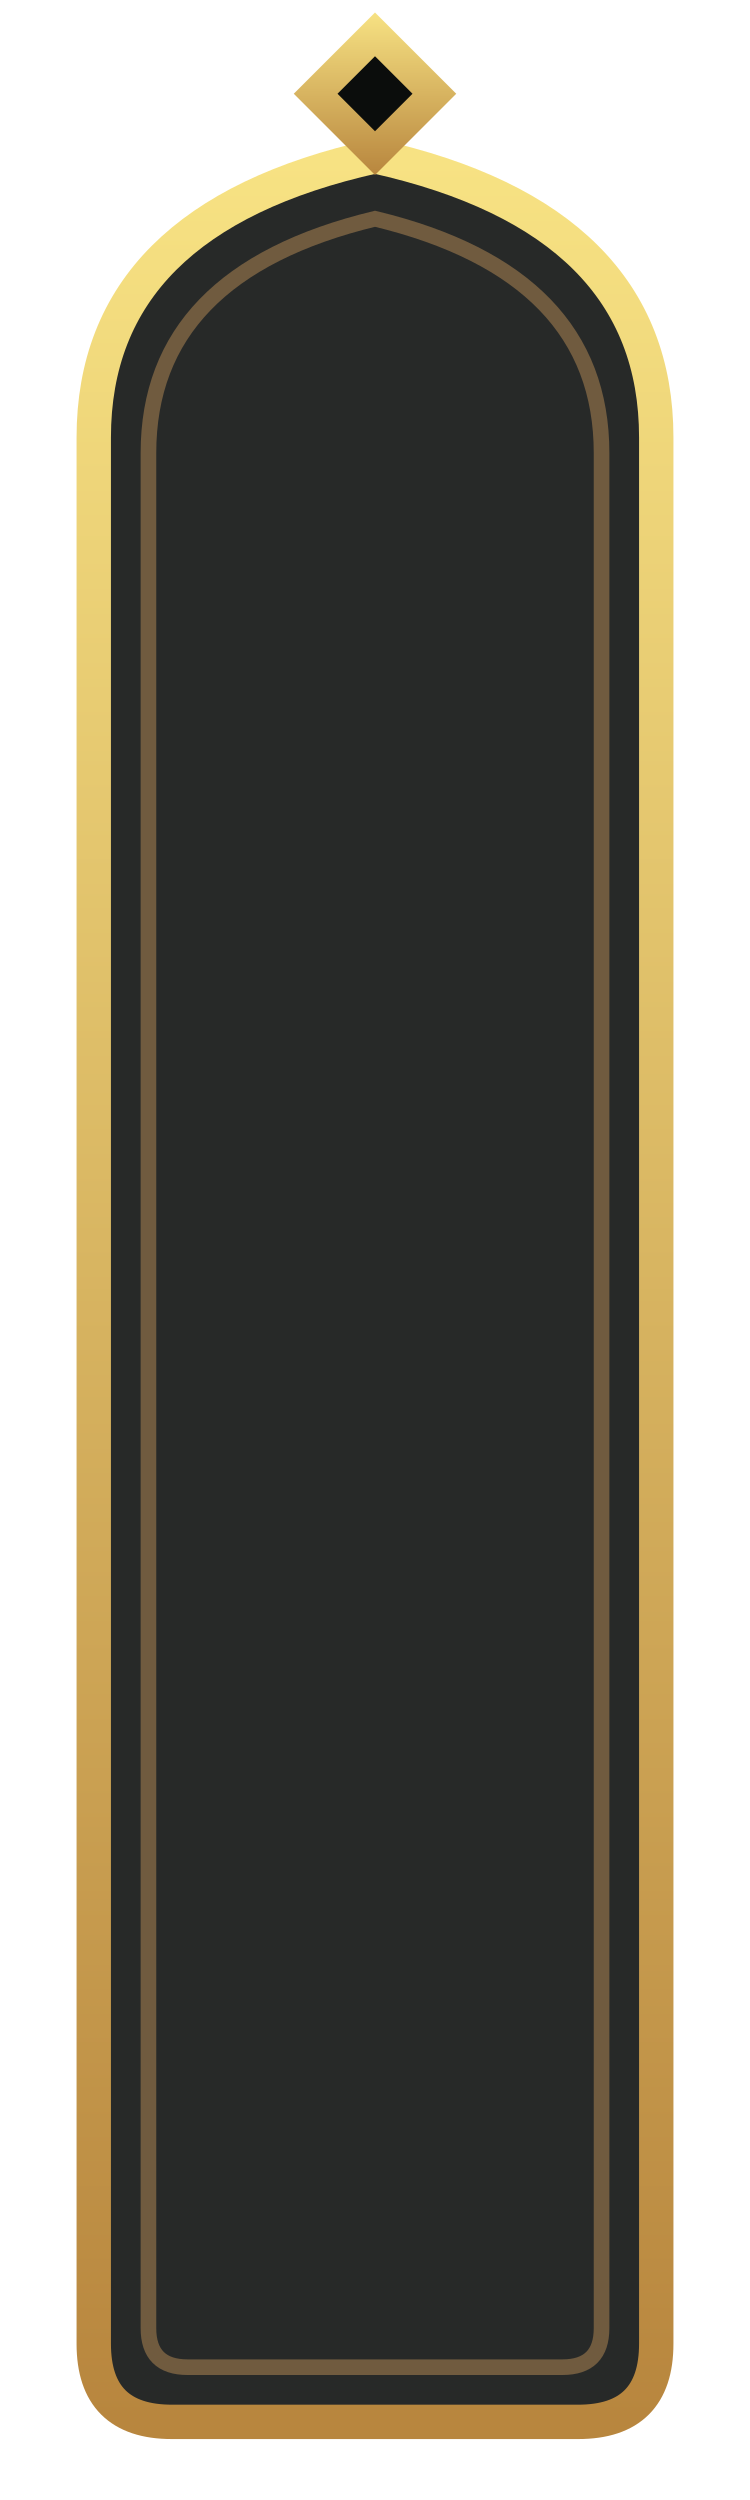
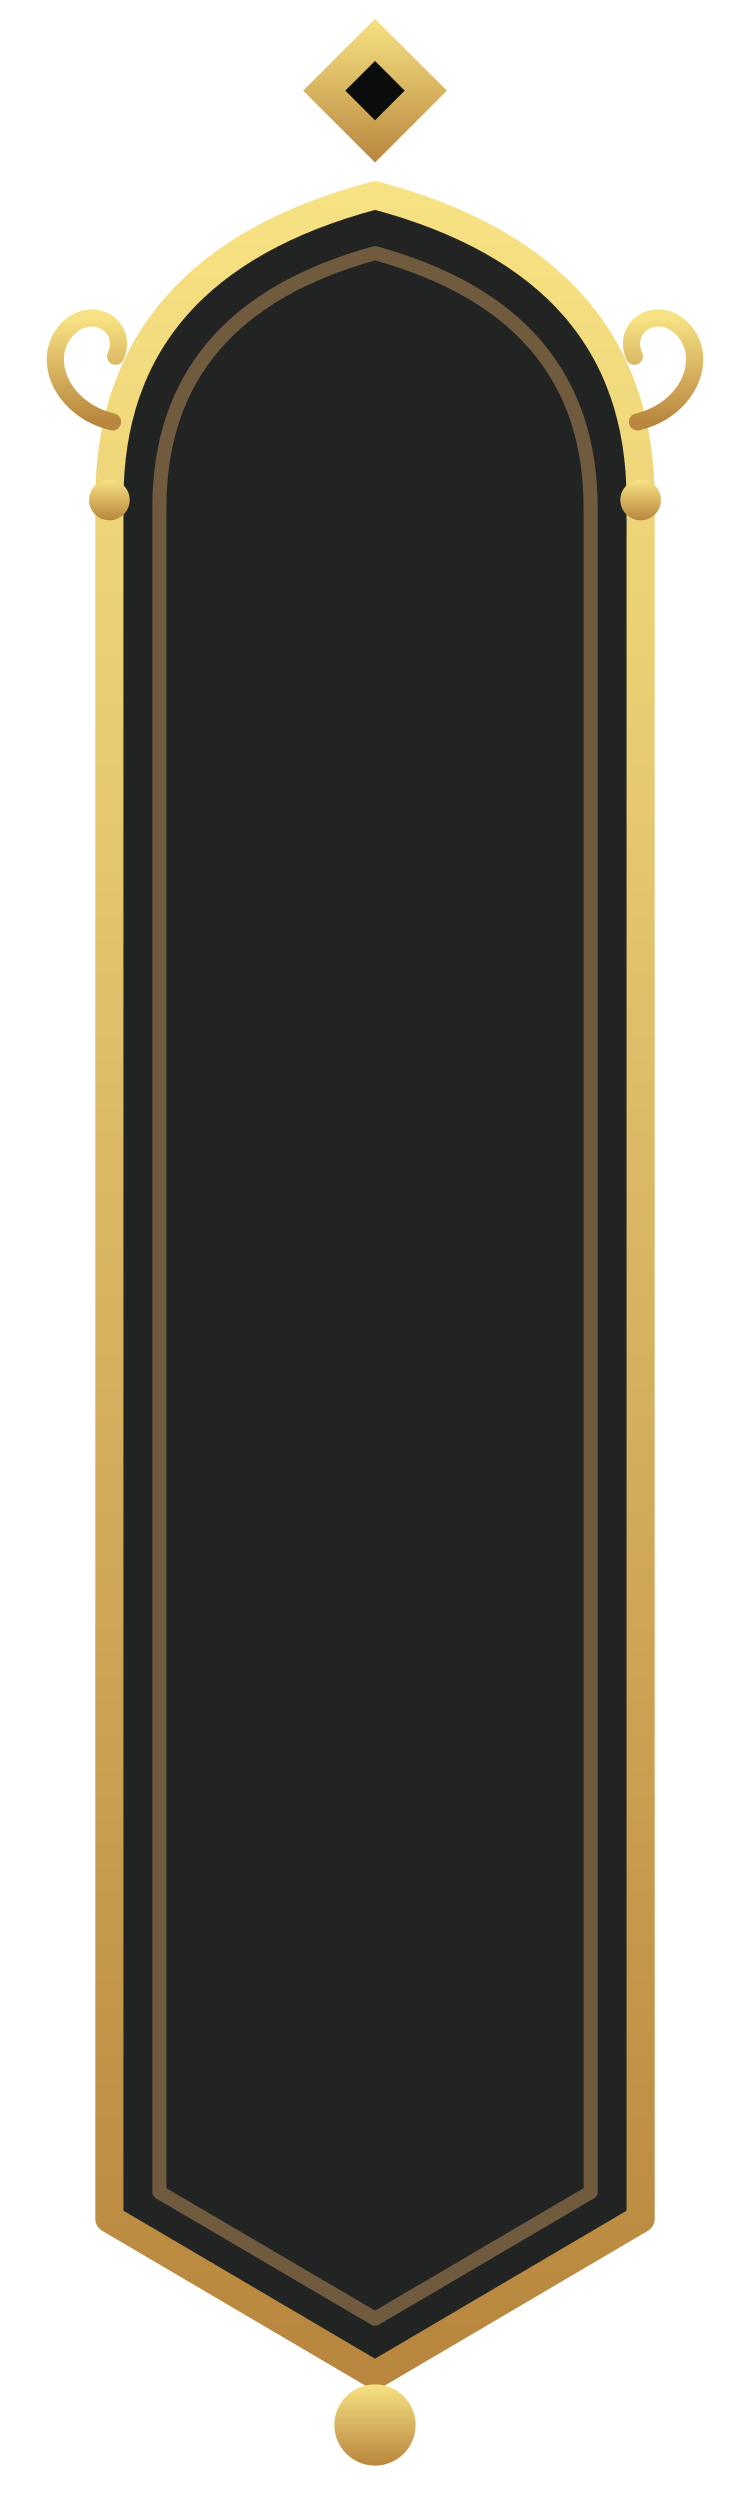
<svg xmlns="http://www.w3.org/2000/svg" viewBox="0 0 48 160" width="48" height="160">
  <defs>
    <linearGradient id="g" x1="0" y1="0" x2="0" y2="1">
      <stop offset="0" stop-color="#F7E283" />
      <stop offset="1" stop-color="#B8863E" />
    </linearGradient>
  </defs>
-   <path d="M6,28 Q6,14 24,10 Q42,14 42,28 L42,150 Q42,155 37,155 L11,155 Q6,155 6,150 Z" fill="#0B0D0C" fill-opacity="0.88" stroke="url(#g)" stroke-width="2.2" />
-   <path d="M9.5,29 Q9.5,17.5 24,14 Q38.5,17.5 38.5,29 L38.5,149 Q38.5,151.5 36,151.5 L12,151.5 Q9.5,151.5 9.5,149 Z" fill="none" stroke="#705B3F" stroke-width="1" />
-   <path d="M24,0.8 l5.2,5.2 -5.2,5.2 -5.2,-5.2z" fill="url(#g)" />
-   <path d="M24,3.6 l2.4,2.4 -2.4,2.4 -2.4,-2.4z" fill="#0B0D0C" />
+   <path d="M7,32 Q7,17 24,12.5 Q41,17 41,32 L41,142 L24,152 L7,142 Z" fill="#0B0D0C" fill-opacity="0.9" stroke="url(#g)" stroke-width="1.8" stroke-linejoin="round" />
+   <path d="M10.2,32.5 Q10.2,20 24,16.2 Q37.8,20 37.8,32.5 L37.8,140.3 L24,148.4 L10.2,140.3 Z" fill="none" stroke="#705B3F" stroke-width="0.9" stroke-linejoin="round" />
+   <g fill="none" stroke="url(#g)" stroke-width="1.1" stroke-linecap="round">
+     <path d="M7.2,27 C3.8,26.2 2.4,22.6 4.6,20.8 C6.2,19.6 8.2,21 7.4,22.8" />
+     <path d="M40.8,27 C44.2,26.2 45.6,22.6 43.4,20.8 C41.8,19.6 39.8,21 40.6,22.8" />
+   </g>
+   <circle cx="7" cy="32" r="1.3" fill="url(#g)" />
+   <circle cx="41" cy="32" r="1.3" fill="url(#g)" />
+   <path d="M24,1.2 l4.6,4.6 -4.6,4.6 -4.6,-4.6z" fill="url(#g)" />
+   <path d="M24,3.9 l1.9,1.9 -1.9,1.9 -1.9,-1.9z" fill="#0B0D0C" />
+   <circle cx="24" cy="155.2" r="2.6" fill="url(#g)" />
</svg>
